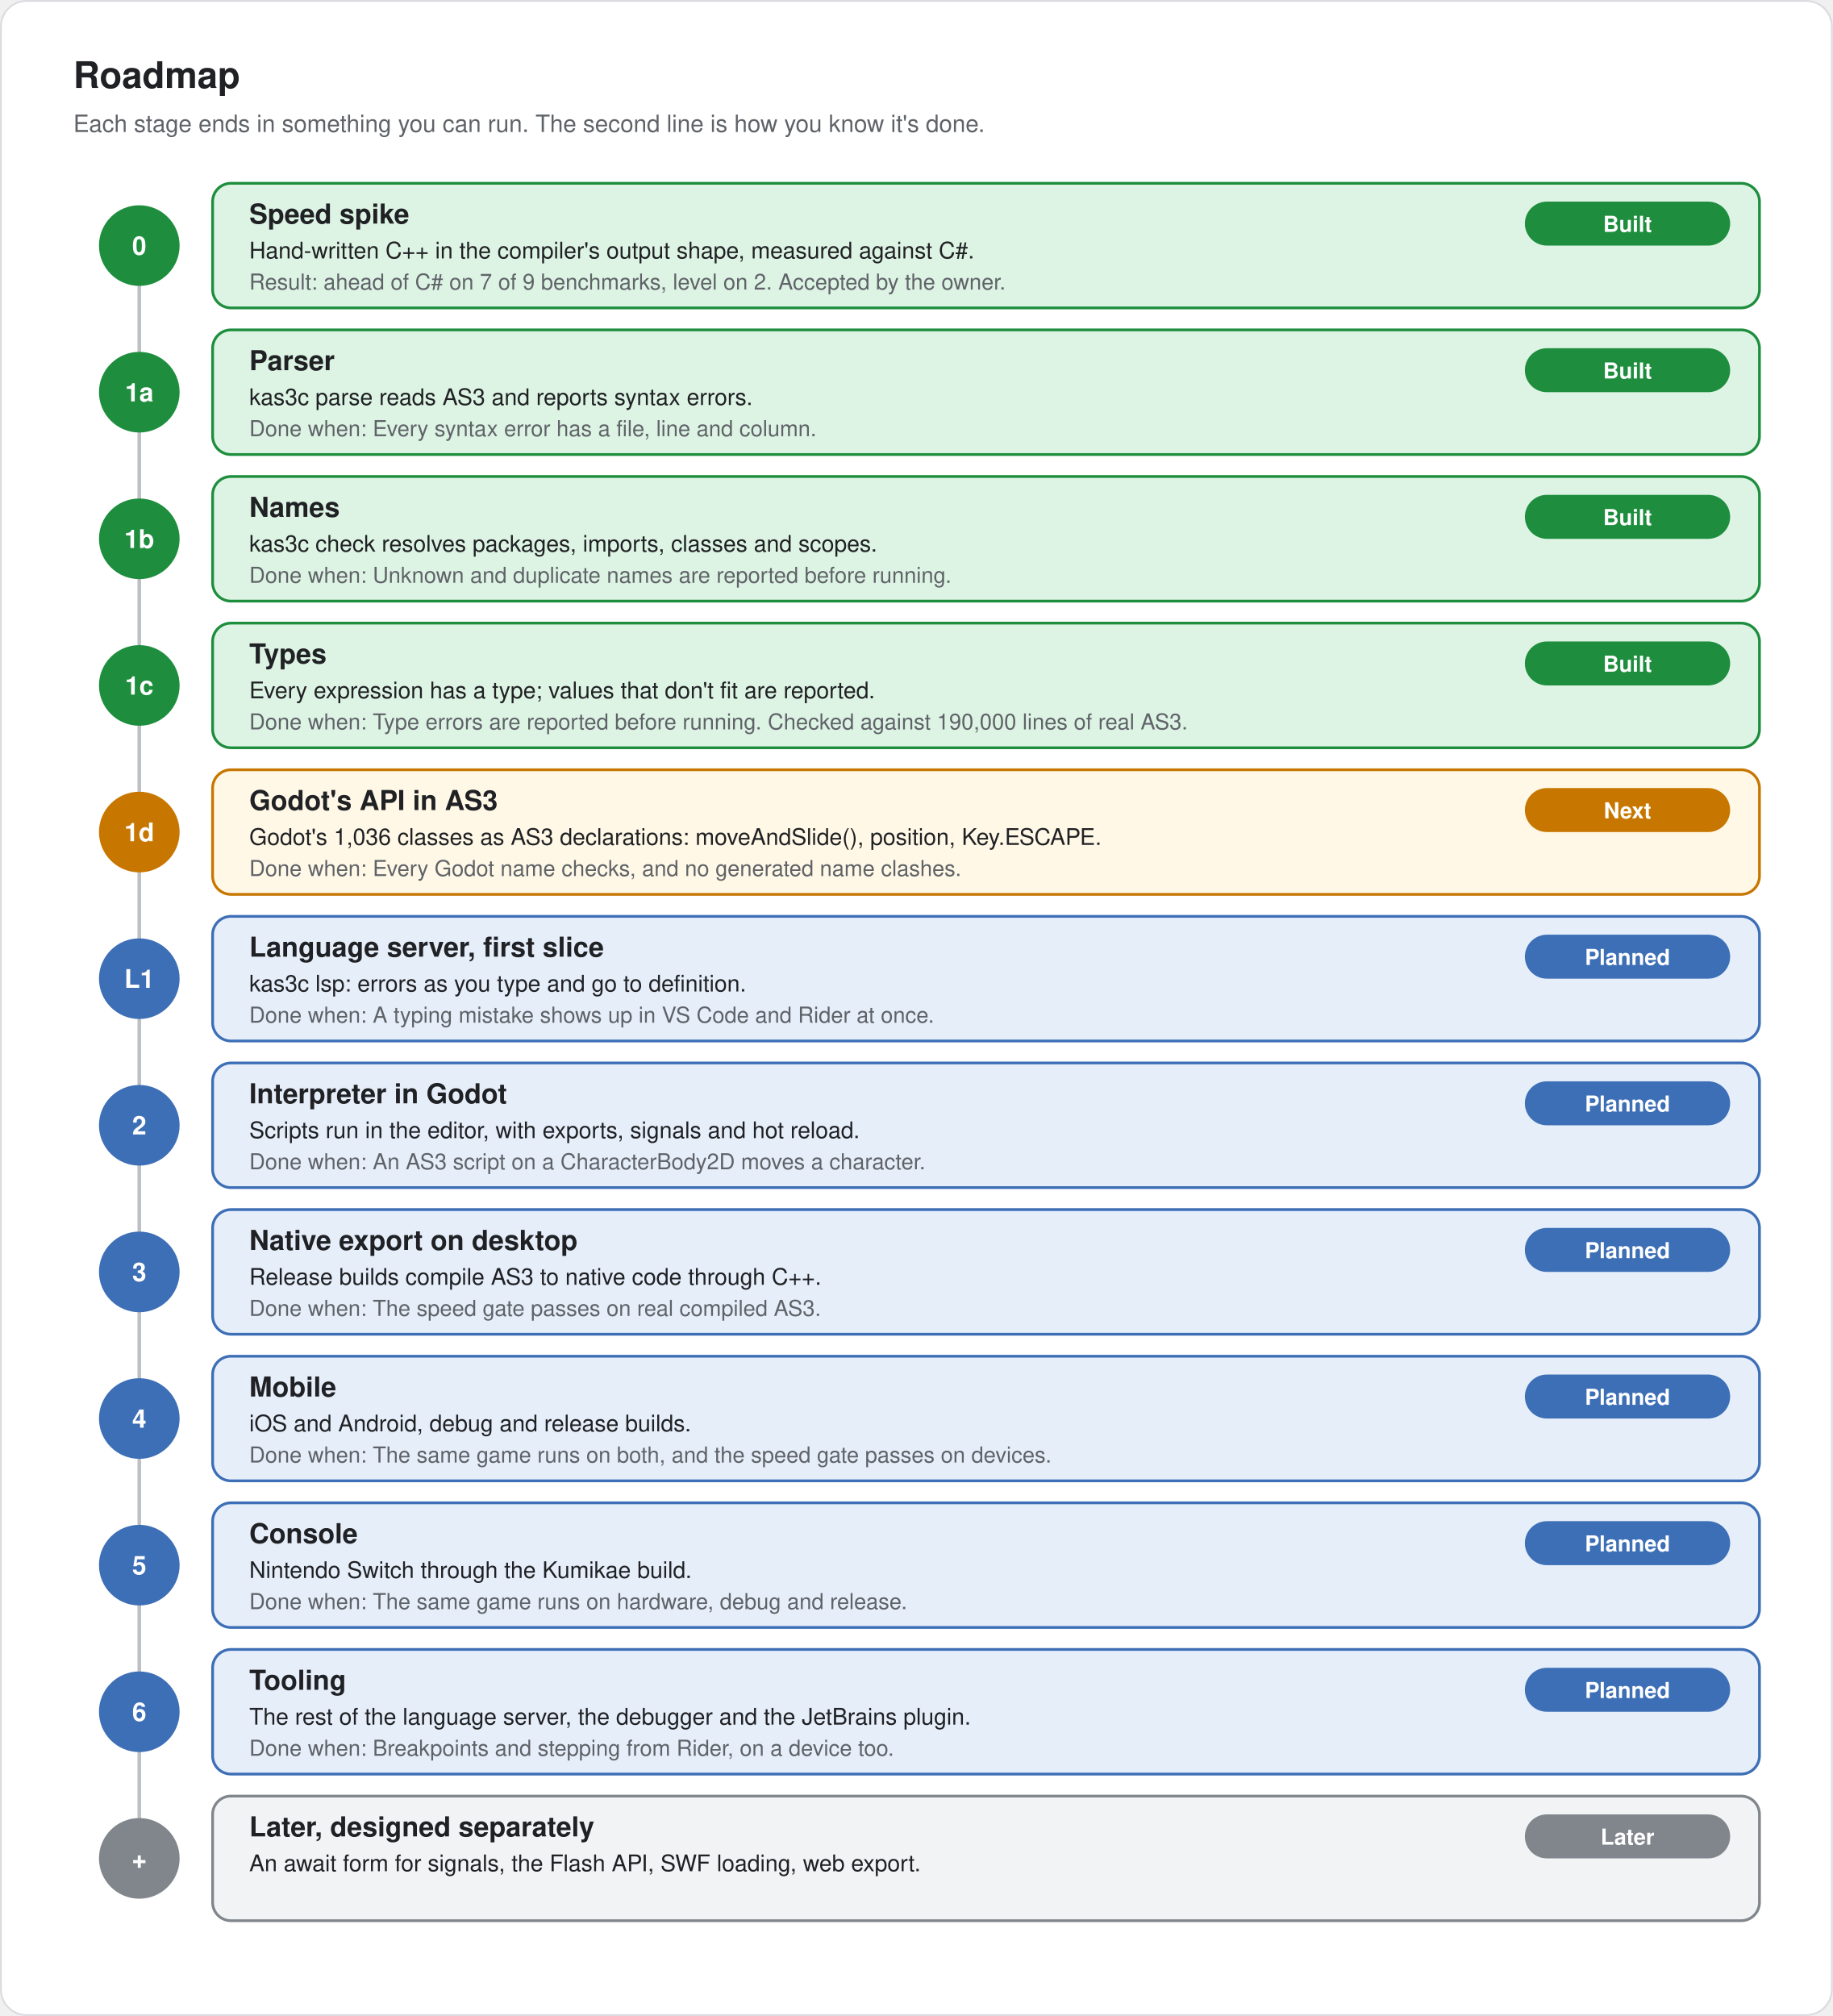
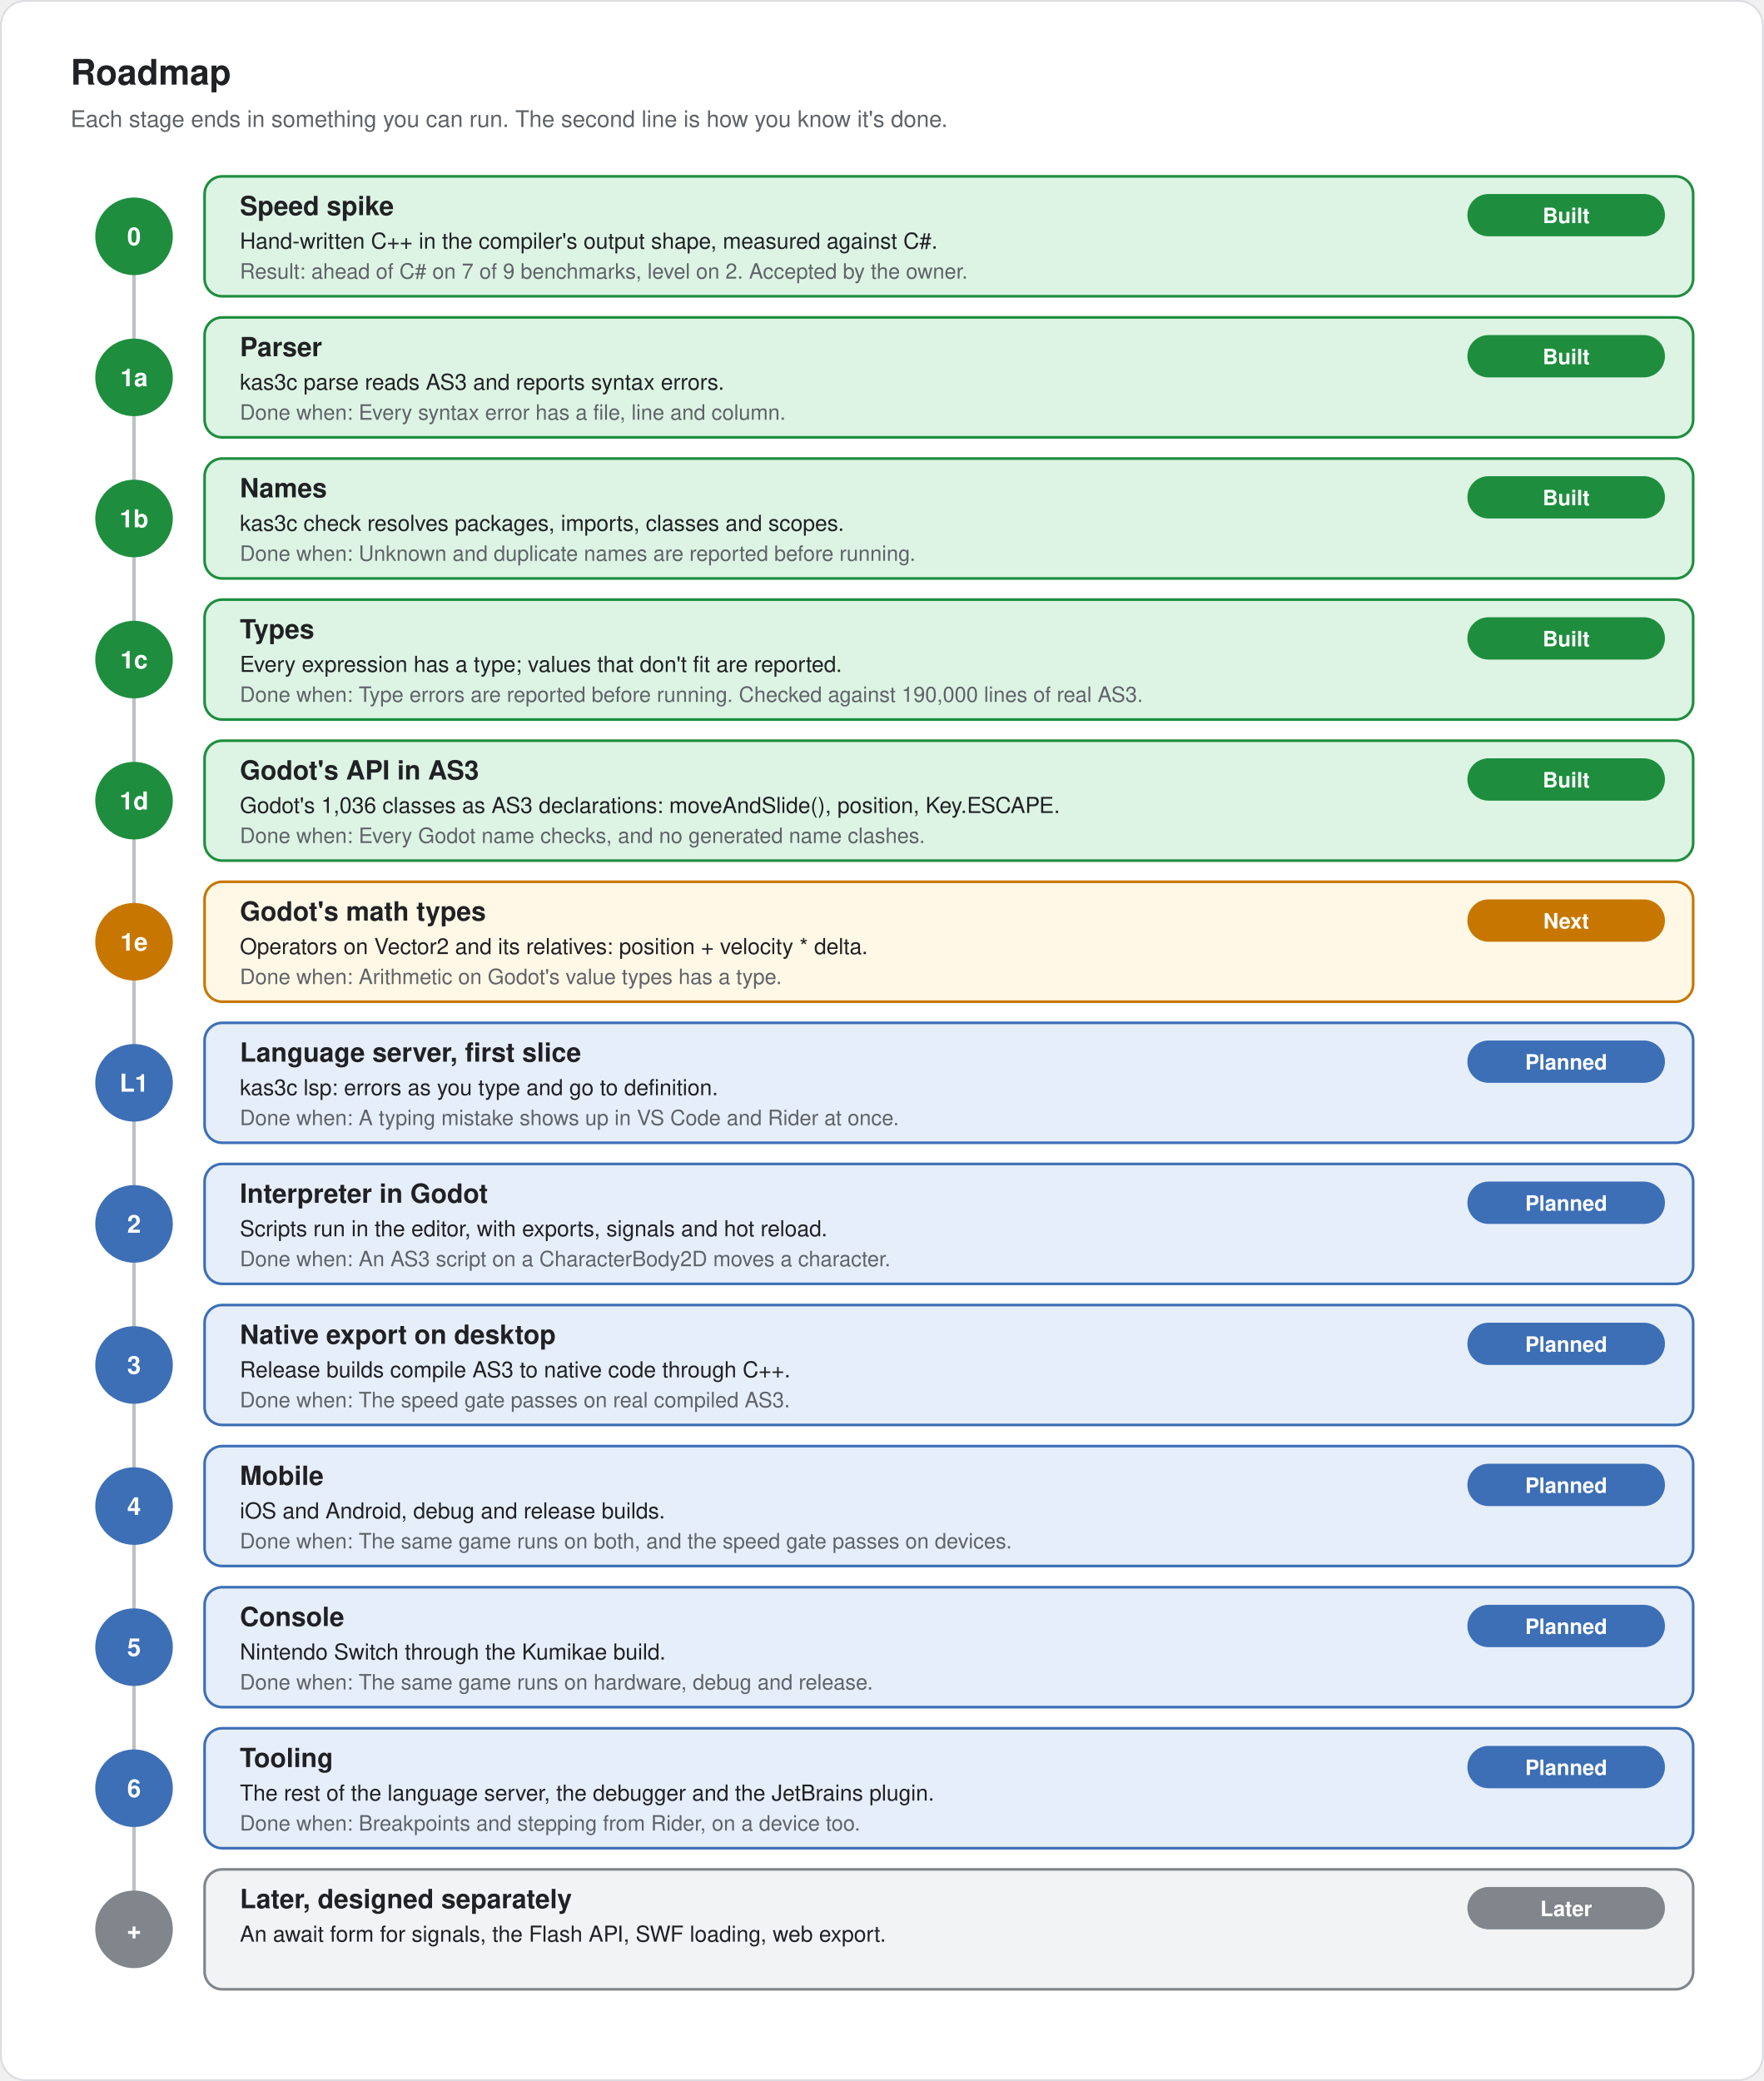
- <svg xmlns="http://www.w3.org/2000/svg" viewBox="0 0 1000 1100" width="1000" height="1100" font-family="Helvetica Neue, Helvetica, Arial, sans-serif" role="img" aria-label="Roadmap">
+ <svg xmlns="http://www.w3.org/2000/svg" viewBox="0 0 1000 1180" width="1000" height="1180" font-family="Helvetica Neue, Helvetica, Arial, sans-serif" role="img" aria-label="Roadmap">
  <defs>
    <marker id="arrow" viewBox="0 0 10 10" refX="9" refY="5" markerWidth="8" markerHeight="8" orient="auto-start-reverse">
      <path d="M0 0 L10 5 L0 10 z" fill="#5F6368" />
    </marker>
  </defs>
-   <rect x="0.5" y="0.5" width="999" height="1099" rx="14" fill="#FFFFFF" stroke="#DADCE0" />
+   <rect x="0.5" y="0.5" width="999" height="1179" rx="14" fill="#FFFFFF" stroke="#DADCE0" />
  <text x="40" y="48" font-size="20" text-anchor="start" font-weight="bold" fill="#202124">Roadmap</text>
  <text x="40" y="72" font-size="13" text-anchor="start" font-weight="normal" fill="#5F6368">Each stage ends in something you can run. The second line is how you know it's done.</text>
-   <line x1="76" y1="134.0" x2="76" y2="1014.0" stroke="#BDC1C6" stroke-width="2" />
+   <line x1="76" y1="134.0" x2="76" y2="1094.0" stroke="#BDC1C6" stroke-width="2" />
  <rect x="116" y="100" width="844" height="68" rx="10" fill="#DDF4E4" stroke="#1E8E3E" stroke-width="1.5" />
  <circle cx="76" cy="134.0" r="22" fill="#1E8E3E" />
  <text x="76" y="139.0" font-size="14" text-anchor="middle" font-weight="bold" fill="#FFFFFF">0</text>
  <text x="136" y="122" font-size="15" text-anchor="start" font-weight="bold" fill="#202124">Speed spike</text>
  <text x="136" y="141" font-size="12.5" text-anchor="start" font-weight="normal" fill="#202124">Hand-written C++ in the compiler's output shape, measured against C#.</text>
  <text x="136" y="158" font-size="12" text-anchor="start" font-weight="normal" fill="#5F6368">Result: ahead of C# on 7 of 9 benchmarks, level on 2. Accepted by the owner.</text>
  <rect x="832" y="110" width="112" height="24" rx="12.0" fill="#1E8E3E" />
  <text x="888.0" y="126.5" font-size="12" text-anchor="middle" font-weight="bold" fill="#FFFFFF">Built</text>
  <rect x="116" y="180" width="844" height="68" rx="10" fill="#DDF4E4" stroke="#1E8E3E" stroke-width="1.5" />
  <circle cx="76" cy="214.0" r="22" fill="#1E8E3E" />
  <text x="76" y="219.0" font-size="14" text-anchor="middle" font-weight="bold" fill="#FFFFFF">1a</text>
  <text x="136" y="202" font-size="15" text-anchor="start" font-weight="bold" fill="#202124">Parser</text>
  <text x="136" y="221" font-size="12.5" text-anchor="start" font-weight="normal" fill="#202124">kas3c parse reads AS3 and reports syntax errors.</text>
  <text x="136" y="238" font-size="12" text-anchor="start" font-weight="normal" fill="#5F6368">Done when: Every syntax error has a file, line and column.</text>
  <rect x="832" y="190" width="112" height="24" rx="12.0" fill="#1E8E3E" />
  <text x="888.0" y="206.5" font-size="12" text-anchor="middle" font-weight="bold" fill="#FFFFFF">Built</text>
  <rect x="116" y="260" width="844" height="68" rx="10" fill="#DDF4E4" stroke="#1E8E3E" stroke-width="1.5" />
  <circle cx="76" cy="294.0" r="22" fill="#1E8E3E" />
  <text x="76" y="299.0" font-size="14" text-anchor="middle" font-weight="bold" fill="#FFFFFF">1b</text>
  <text x="136" y="282" font-size="15" text-anchor="start" font-weight="bold" fill="#202124">Names</text>
  <text x="136" y="301" font-size="12.5" text-anchor="start" font-weight="normal" fill="#202124">kas3c check resolves packages, imports, classes and scopes.</text>
  <text x="136" y="318" font-size="12" text-anchor="start" font-weight="normal" fill="#5F6368">Done when: Unknown and duplicate names are reported before running.</text>
  <rect x="832" y="270" width="112" height="24" rx="12.0" fill="#1E8E3E" />
  <text x="888.0" y="286.5" font-size="12" text-anchor="middle" font-weight="bold" fill="#FFFFFF">Built</text>
  <rect x="116" y="340" width="844" height="68" rx="10" fill="#DDF4E4" stroke="#1E8E3E" stroke-width="1.5" />
  <circle cx="76" cy="374.0" r="22" fill="#1E8E3E" />
  <text x="76" y="379.0" font-size="14" text-anchor="middle" font-weight="bold" fill="#FFFFFF">1c</text>
  <text x="136" y="362" font-size="15" text-anchor="start" font-weight="bold" fill="#202124">Types</text>
  <text x="136" y="381" font-size="12.5" text-anchor="start" font-weight="normal" fill="#202124">Every expression has a type; values that don't fit are reported.</text>
  <text x="136" y="398" font-size="12" text-anchor="start" font-weight="normal" fill="#5F6368">Done when: Type errors are reported before running. Checked against 190,000 lines of real AS3.</text>
  <rect x="832" y="350" width="112" height="24" rx="12.0" fill="#1E8E3E" />
  <text x="888.0" y="366.5" font-size="12" text-anchor="middle" font-weight="bold" fill="#FFFFFF">Built</text>
-   <rect x="116" y="420" width="844" height="68" rx="10" fill="#FFF8E6" stroke="#C77700" stroke-width="1.5" />
-   <circle cx="76" cy="454.0" r="22" fill="#C77700" />
+   <rect x="116" y="420" width="844" height="68" rx="10" fill="#DDF4E4" stroke="#1E8E3E" stroke-width="1.5" />
+   <circle cx="76" cy="454.0" r="22" fill="#1E8E3E" />
  <text x="76" y="459.0" font-size="14" text-anchor="middle" font-weight="bold" fill="#FFFFFF">1d</text>
  <text x="136" y="442" font-size="15" text-anchor="start" font-weight="bold" fill="#202124">Godot's API in AS3</text>
  <text x="136" y="461" font-size="12.5" text-anchor="start" font-weight="normal" fill="#202124">Godot's 1,036 classes as AS3 declarations: moveAndSlide(), position, Key.ESCAPE.</text>
  <text x="136" y="478" font-size="12" text-anchor="start" font-weight="normal" fill="#5F6368">Done when: Every Godot name checks, and no generated name clashes.</text>
-   <rect x="832" y="430" width="112" height="24" rx="12.0" fill="#C77700" />
-   <text x="888.0" y="446.5" font-size="12" text-anchor="middle" font-weight="bold" fill="#FFFFFF">Next</text>
-   <rect x="116" y="500" width="844" height="68" rx="10" fill="#E6EEFA" stroke="#3D6FB6" stroke-width="1.5" />
-   <circle cx="76" cy="534.0" r="22" fill="#3D6FB6" />
-   <text x="76" y="539.0" font-size="14" text-anchor="middle" font-weight="bold" fill="#FFFFFF">L1</text>
-   <text x="136" y="522" font-size="15" text-anchor="start" font-weight="bold" fill="#202124">Language server, first slice</text>
-   <text x="136" y="541" font-size="12.5" text-anchor="start" font-weight="normal" fill="#202124">kas3c lsp: errors as you type and go to definition.</text>
-   <text x="136" y="558" font-size="12" text-anchor="start" font-weight="normal" fill="#5F6368">Done when: A typing mistake shows up in VS Code and Rider at once.</text>
-   <rect x="832" y="510" width="112" height="24" rx="12.0" fill="#3D6FB6" />
-   <text x="888.0" y="526.5" font-size="12" text-anchor="middle" font-weight="bold" fill="#FFFFFF">Planned</text>
+   <rect x="832" y="430" width="112" height="24" rx="12.0" fill="#1E8E3E" />
+   <text x="888.0" y="446.5" font-size="12" text-anchor="middle" font-weight="bold" fill="#FFFFFF">Built</text>
+   <rect x="116" y="500" width="844" height="68" rx="10" fill="#FFF8E6" stroke="#C77700" stroke-width="1.5" />
+   <circle cx="76" cy="534.0" r="22" fill="#C77700" />
+   <text x="76" y="539.0" font-size="14" text-anchor="middle" font-weight="bold" fill="#FFFFFF">1e</text>
+   <text x="136" y="522" font-size="15" text-anchor="start" font-weight="bold" fill="#202124">Godot's math types</text>
+   <text x="136" y="541" font-size="12.5" text-anchor="start" font-weight="normal" fill="#202124">Operators on Vector2 and its relatives: position + velocity * delta.</text>
+   <text x="136" y="558" font-size="12" text-anchor="start" font-weight="normal" fill="#5F6368">Done when: Arithmetic on Godot's value types has a type.</text>
+   <rect x="832" y="510" width="112" height="24" rx="12.0" fill="#C77700" />
+   <text x="888.0" y="526.5" font-size="12" text-anchor="middle" font-weight="bold" fill="#FFFFFF">Next</text>
  <rect x="116" y="580" width="844" height="68" rx="10" fill="#E6EEFA" stroke="#3D6FB6" stroke-width="1.5" />
  <circle cx="76" cy="614.0" r="22" fill="#3D6FB6" />
-   <text x="76" y="619.0" font-size="14" text-anchor="middle" font-weight="bold" fill="#FFFFFF">2</text>
-   <text x="136" y="602" font-size="15" text-anchor="start" font-weight="bold" fill="#202124">Interpreter in Godot</text>
-   <text x="136" y="621" font-size="12.5" text-anchor="start" font-weight="normal" fill="#202124">Scripts run in the editor, with exports, signals and hot reload.</text>
-   <text x="136" y="638" font-size="12" text-anchor="start" font-weight="normal" fill="#5F6368">Done when: An AS3 script on a CharacterBody2D moves a character.</text>
+   <text x="76" y="619.0" font-size="14" text-anchor="middle" font-weight="bold" fill="#FFFFFF">L1</text>
+   <text x="136" y="602" font-size="15" text-anchor="start" font-weight="bold" fill="#202124">Language server, first slice</text>
+   <text x="136" y="621" font-size="12.5" text-anchor="start" font-weight="normal" fill="#202124">kas3c lsp: errors as you type and go to definition.</text>
+   <text x="136" y="638" font-size="12" text-anchor="start" font-weight="normal" fill="#5F6368">Done when: A typing mistake shows up in VS Code and Rider at once.</text>
  <rect x="832" y="590" width="112" height="24" rx="12.0" fill="#3D6FB6" />
  <text x="888.0" y="606.5" font-size="12" text-anchor="middle" font-weight="bold" fill="#FFFFFF">Planned</text>
  <rect x="116" y="660" width="844" height="68" rx="10" fill="#E6EEFA" stroke="#3D6FB6" stroke-width="1.5" />
  <circle cx="76" cy="694.0" r="22" fill="#3D6FB6" />
-   <text x="76" y="699.0" font-size="14" text-anchor="middle" font-weight="bold" fill="#FFFFFF">3</text>
-   <text x="136" y="682" font-size="15" text-anchor="start" font-weight="bold" fill="#202124">Native export on desktop</text>
-   <text x="136" y="701" font-size="12.5" text-anchor="start" font-weight="normal" fill="#202124">Release builds compile AS3 to native code through C++.</text>
-   <text x="136" y="718" font-size="12" text-anchor="start" font-weight="normal" fill="#5F6368">Done when: The speed gate passes on real compiled AS3.</text>
+   <text x="76" y="699.0" font-size="14" text-anchor="middle" font-weight="bold" fill="#FFFFFF">2</text>
+   <text x="136" y="682" font-size="15" text-anchor="start" font-weight="bold" fill="#202124">Interpreter in Godot</text>
+   <text x="136" y="701" font-size="12.5" text-anchor="start" font-weight="normal" fill="#202124">Scripts run in the editor, with exports, signals and hot reload.</text>
+   <text x="136" y="718" font-size="12" text-anchor="start" font-weight="normal" fill="#5F6368">Done when: An AS3 script on a CharacterBody2D moves a character.</text>
  <rect x="832" y="670" width="112" height="24" rx="12.0" fill="#3D6FB6" />
  <text x="888.0" y="686.5" font-size="12" text-anchor="middle" font-weight="bold" fill="#FFFFFF">Planned</text>
  <rect x="116" y="740" width="844" height="68" rx="10" fill="#E6EEFA" stroke="#3D6FB6" stroke-width="1.5" />
  <circle cx="76" cy="774.0" r="22" fill="#3D6FB6" />
-   <text x="76" y="779.0" font-size="14" text-anchor="middle" font-weight="bold" fill="#FFFFFF">4</text>
-   <text x="136" y="762" font-size="15" text-anchor="start" font-weight="bold" fill="#202124">Mobile</text>
-   <text x="136" y="781" font-size="12.5" text-anchor="start" font-weight="normal" fill="#202124">iOS and Android, debug and release builds.</text>
-   <text x="136" y="798" font-size="12" text-anchor="start" font-weight="normal" fill="#5F6368">Done when: The same game runs on both, and the speed gate passes on devices.</text>
+   <text x="76" y="779.0" font-size="14" text-anchor="middle" font-weight="bold" fill="#FFFFFF">3</text>
+   <text x="136" y="762" font-size="15" text-anchor="start" font-weight="bold" fill="#202124">Native export on desktop</text>
+   <text x="136" y="781" font-size="12.5" text-anchor="start" font-weight="normal" fill="#202124">Release builds compile AS3 to native code through C++.</text>
+   <text x="136" y="798" font-size="12" text-anchor="start" font-weight="normal" fill="#5F6368">Done when: The speed gate passes on real compiled AS3.</text>
  <rect x="832" y="750" width="112" height="24" rx="12.0" fill="#3D6FB6" />
  <text x="888.0" y="766.5" font-size="12" text-anchor="middle" font-weight="bold" fill="#FFFFFF">Planned</text>
  <rect x="116" y="820" width="844" height="68" rx="10" fill="#E6EEFA" stroke="#3D6FB6" stroke-width="1.5" />
  <circle cx="76" cy="854.0" r="22" fill="#3D6FB6" />
-   <text x="76" y="859.0" font-size="14" text-anchor="middle" font-weight="bold" fill="#FFFFFF">5</text>
-   <text x="136" y="842" font-size="15" text-anchor="start" font-weight="bold" fill="#202124">Console</text>
-   <text x="136" y="861" font-size="12.5" text-anchor="start" font-weight="normal" fill="#202124">Nintendo Switch through the Kumikae build.</text>
-   <text x="136" y="878" font-size="12" text-anchor="start" font-weight="normal" fill="#5F6368">Done when: The same game runs on hardware, debug and release.</text>
+   <text x="76" y="859.0" font-size="14" text-anchor="middle" font-weight="bold" fill="#FFFFFF">4</text>
+   <text x="136" y="842" font-size="15" text-anchor="start" font-weight="bold" fill="#202124">Mobile</text>
+   <text x="136" y="861" font-size="12.5" text-anchor="start" font-weight="normal" fill="#202124">iOS and Android, debug and release builds.</text>
+   <text x="136" y="878" font-size="12" text-anchor="start" font-weight="normal" fill="#5F6368">Done when: The same game runs on both, and the speed gate passes on devices.</text>
  <rect x="832" y="830" width="112" height="24" rx="12.0" fill="#3D6FB6" />
  <text x="888.0" y="846.5" font-size="12" text-anchor="middle" font-weight="bold" fill="#FFFFFF">Planned</text>
  <rect x="116" y="900" width="844" height="68" rx="10" fill="#E6EEFA" stroke="#3D6FB6" stroke-width="1.5" />
  <circle cx="76" cy="934.0" r="22" fill="#3D6FB6" />
-   <text x="76" y="939.0" font-size="14" text-anchor="middle" font-weight="bold" fill="#FFFFFF">6</text>
-   <text x="136" y="922" font-size="15" text-anchor="start" font-weight="bold" fill="#202124">Tooling</text>
-   <text x="136" y="941" font-size="12.5" text-anchor="start" font-weight="normal" fill="#202124">The rest of the language server, the debugger and the JetBrains plugin.</text>
-   <text x="136" y="958" font-size="12" text-anchor="start" font-weight="normal" fill="#5F6368">Done when: Breakpoints and stepping from Rider, on a device too.</text>
+   <text x="76" y="939.0" font-size="14" text-anchor="middle" font-weight="bold" fill="#FFFFFF">5</text>
+   <text x="136" y="922" font-size="15" text-anchor="start" font-weight="bold" fill="#202124">Console</text>
+   <text x="136" y="941" font-size="12.5" text-anchor="start" font-weight="normal" fill="#202124">Nintendo Switch through the Kumikae build.</text>
+   <text x="136" y="958" font-size="12" text-anchor="start" font-weight="normal" fill="#5F6368">Done when: The same game runs on hardware, debug and release.</text>
  <rect x="832" y="910" width="112" height="24" rx="12.0" fill="#3D6FB6" />
  <text x="888.0" y="926.5" font-size="12" text-anchor="middle" font-weight="bold" fill="#FFFFFF">Planned</text>
-   <rect x="116" y="980" width="844" height="68" rx="10" fill="#F1F3F4" stroke="#80868B" stroke-width="1.5" />
-   <circle cx="76" cy="1014.0" r="22" fill="#80868B" />
-   <text x="76" y="1019.0" font-size="14" text-anchor="middle" font-weight="bold" fill="#FFFFFF">+</text>
-   <text x="136" y="1002" font-size="15" text-anchor="start" font-weight="bold" fill="#202124">Later, designed separately</text>
-   <text x="136" y="1021" font-size="12.5" text-anchor="start" font-weight="normal" fill="#202124">An await form for signals, the Flash API, SWF loading, web export.</text>
-   <rect x="832" y="990" width="112" height="24" rx="12.0" fill="#80868B" />
-   <text x="888.0" y="1006.5" font-size="12" text-anchor="middle" font-weight="bold" fill="#FFFFFF">Later</text>
+   <rect x="116" y="980" width="844" height="68" rx="10" fill="#E6EEFA" stroke="#3D6FB6" stroke-width="1.5" />
+   <circle cx="76" cy="1014.0" r="22" fill="#3D6FB6" />
+   <text x="76" y="1019.0" font-size="14" text-anchor="middle" font-weight="bold" fill="#FFFFFF">6</text>
+   <text x="136" y="1002" font-size="15" text-anchor="start" font-weight="bold" fill="#202124">Tooling</text>
+   <text x="136" y="1021" font-size="12.5" text-anchor="start" font-weight="normal" fill="#202124">The rest of the language server, the debugger and the JetBrains plugin.</text>
+   <text x="136" y="1038" font-size="12" text-anchor="start" font-weight="normal" fill="#5F6368">Done when: Breakpoints and stepping from Rider, on a device too.</text>
+   <rect x="832" y="990" width="112" height="24" rx="12.0" fill="#3D6FB6" />
+   <text x="888.0" y="1006.5" font-size="12" text-anchor="middle" font-weight="bold" fill="#FFFFFF">Planned</text>
+   <rect x="116" y="1060" width="844" height="68" rx="10" fill="#F1F3F4" stroke="#80868B" stroke-width="1.5" />
+   <circle cx="76" cy="1094.0" r="22" fill="#80868B" />
+   <text x="76" y="1099.0" font-size="14" text-anchor="middle" font-weight="bold" fill="#FFFFFF">+</text>
+   <text x="136" y="1082" font-size="15" text-anchor="start" font-weight="bold" fill="#202124">Later, designed separately</text>
+   <text x="136" y="1101" font-size="12.5" text-anchor="start" font-weight="normal" fill="#202124">An await form for signals, the Flash API, SWF loading, web export.</text>
+   <rect x="832" y="1070" width="112" height="24" rx="12.0" fill="#80868B" />
+   <text x="888.0" y="1086.5" font-size="12" text-anchor="middle" font-weight="bold" fill="#FFFFFF">Later</text>
</svg>
